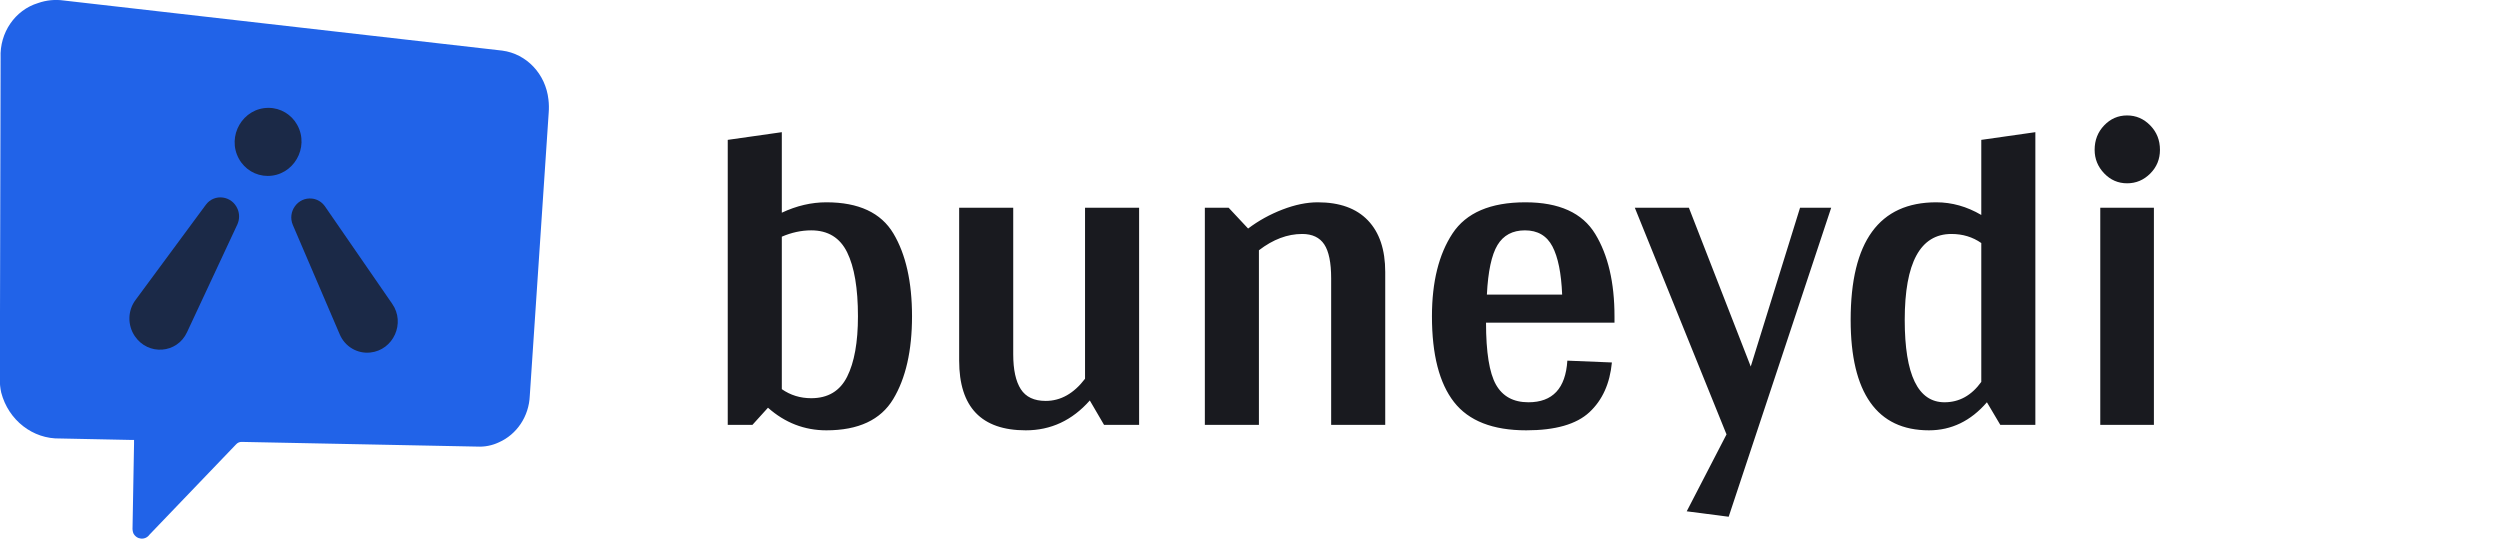
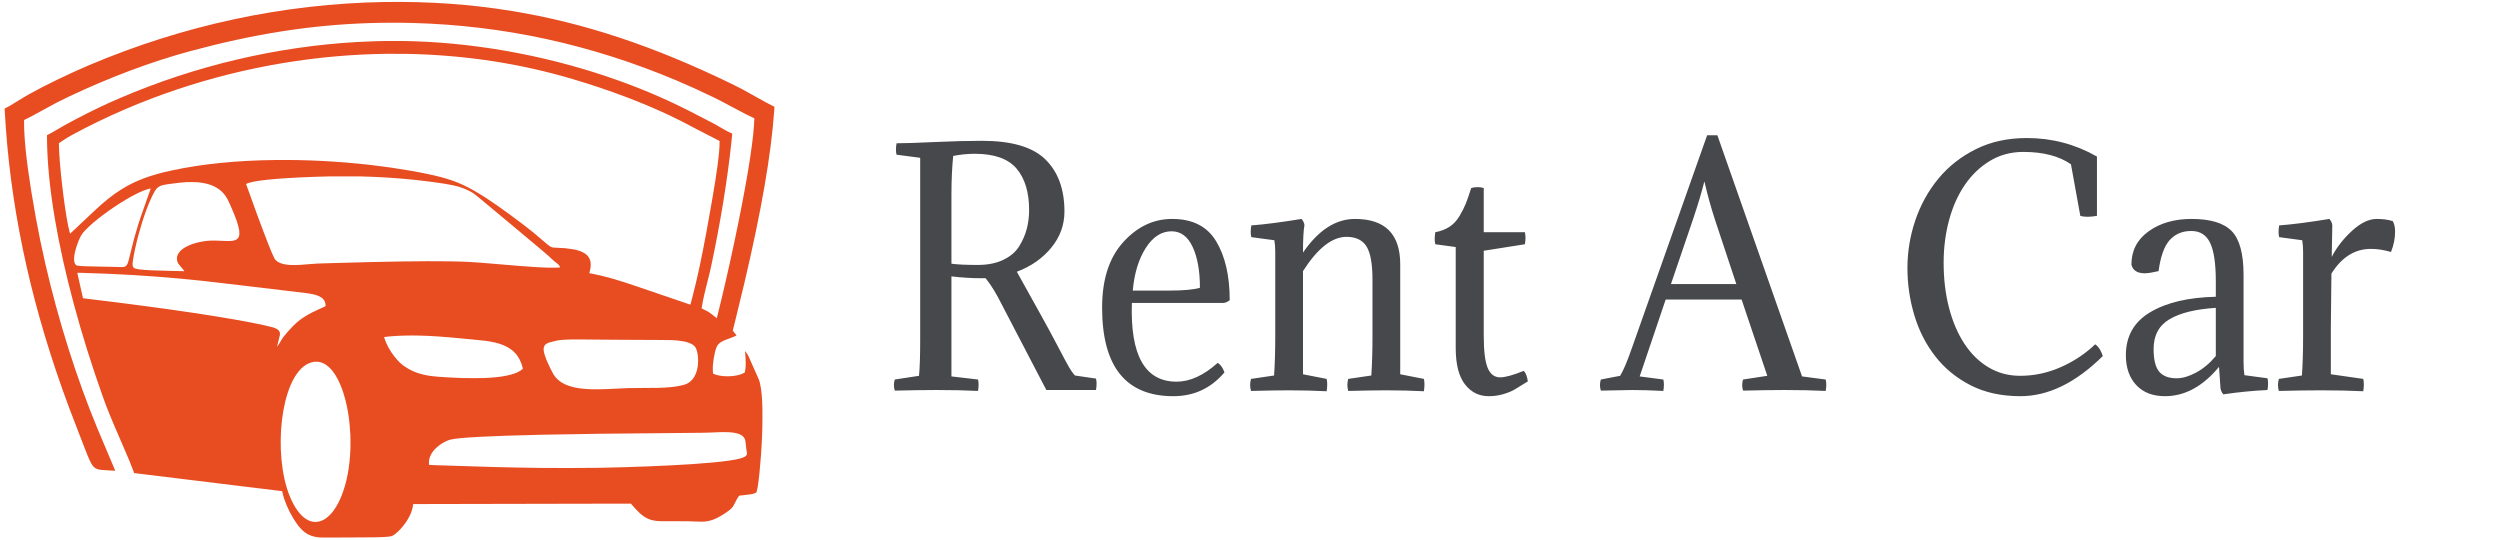
<svg xmlns="http://www.w3.org/2000/svg" viewBox="0 0 242.875 52.406">
  <defs>
    <style>
      .cls-1, .cls-3 {
        fill: #191a1f;
      }

      .cls-1, .cls-2, .cls-3 {
        fill-rule: evenodd;
      }

      .cls-2 {
-         fill: #2163e8;
+         fill: #e84c21;
      }

      .cls-3 {
        opacity: 0.8;
      }
    </style>
  </defs>
-   <path id="write" class="cls-1" d="M 80.282 19.654 C 83.42 19.654 85.591 20.665 86.796 22.687 C 88 24.708 88.603 27.39 88.603 30.73 C 88.603 34.07 87.993 36.752 86.774 38.774 C 85.556 40.795 83.392 41.806 80.282 41.806 C 78.153 41.806 76.261 41.074 74.609 39.609 L 73.096 41.279 L 70.7 41.279 L 70.7 13.588 L 75.953 12.841 L 75.953 20.665 C 77.382 19.991 78.825 19.654 80.282 19.654 Z M 78.811 38.686 C 80.436 38.686 81.599 37.989 82.299 36.597 C 82.999 35.206 83.35 33.25 83.35 30.73 C 83.35 28.005 82.999 25.932 82.299 24.51 C 81.599 23.089 80.436 22.379 78.811 22.379 C 77.858 22.379 76.906 22.584 75.953 22.994 L 75.953 37.807 C 76.794 38.393 77.746 38.686 78.811 38.686 Z M 110.664 20.181 L 110.664 41.279 L 107.26 41.279 L 105.874 38.905 C 104.165 40.839 102.091 41.806 99.654 41.806 C 95.339 41.806 93.182 39.55 93.182 35.037 L 93.182 20.181 L 98.435 20.181 L 98.435 34.422 C 98.435 35.917 98.68 37.045 99.17 37.807 C 99.661 38.568 100.466 38.949 101.587 38.949 C 103.044 38.949 104.319 38.231 105.411 36.796 L 105.411 20.181 L 110.664 20.181 Z M 128.019 19.654 C 130.148 19.654 131.773 20.24 132.894 21.412 C 134.015 22.584 134.575 24.254 134.575 26.423 L 134.575 41.279 L 129.322 41.279 L 129.322 27.038 C 129.322 25.514 129.098 24.415 128.65 23.741 C 128.201 23.067 127.487 22.73 126.506 22.73 C 125.077 22.73 123.677 23.258 122.304 24.313 L 122.304 41.279 L 117.051 41.279 L 117.051 20.181 L 119.362 20.181 L 121.253 22.203 C 122.262 21.441 123.375 20.826 124.593 20.357 C 125.813 19.888 126.955 19.654 128.019 19.654 Z M 156.848 31.345 L 144.367 31.345 C 144.367 34.217 144.689 36.224 145.333 37.367 C 145.978 38.51 147.028 39.081 148.485 39.081 C 150.839 39.081 152.099 37.733 152.268 35.037 L 156.596 35.213 C 156.4 37.264 155.672 38.876 154.411 40.048 C 153.15 41.22 151.105 41.806 148.275 41.806 C 145.025 41.806 142.686 40.89 141.257 39.058 C 139.828 37.228 139.114 34.451 139.114 30.73 C 139.114 27.39 139.779 24.708 141.109 22.687 C 142.44 20.665 144.801 19.654 148.191 19.654 C 151.469 19.654 153.731 20.679 154.977 22.73 C 156.225 24.782 156.848 27.448 156.848 30.73 L 156.848 31.345 Z M 148.149 22.379 C 146.944 22.379 146.055 22.855 145.48 23.807 C 144.906 24.759 144.563 26.364 144.451 28.62 L 151.763 28.62 C 151.679 26.54 151.364 24.979 150.817 23.938 C 150.271 22.899 149.382 22.379 148.149 22.379 Z M 177.901 20.181 L 167.941 50.201 L 163.865 49.674 L 167.731 42.202 L 158.822 20.181 L 164.075 20.181 L 170.085 35.609 L 174.875 20.181 L 177.901 20.181 Z M 197.735 12.841 L 197.735 41.279 L 194.331 41.279 L 193.029 39.081 C 191.46 40.898 189.583 41.806 187.397 41.806 C 184.876 41.806 182.978 40.905 181.704 39.102 C 180.429 37.301 179.791 34.627 179.791 31.082 C 179.791 23.463 182.565 19.654 188.112 19.654 C 189.625 19.654 191.082 20.064 192.482 20.884 L 192.482 13.588 L 197.735 12.841 Z M 188.91 39.081 C 190.339 39.081 191.53 38.422 192.482 37.103 L 192.482 23.61 C 191.642 23.023 190.675 22.73 189.583 22.73 C 186.557 22.73 185.044 25.514 185.044 31.082 C 185.044 36.415 186.333 39.081 188.91 39.081 Z M 206.646 17.808 C 205.778 17.808 205.035 17.485 204.419 16.841 C 203.803 16.196 203.494 15.434 203.494 14.555 C 203.494 13.617 203.803 12.826 204.419 12.182 C 205.035 11.537 205.778 11.215 206.646 11.215 C 207.515 11.215 208.264 11.537 208.894 12.182 C 209.525 12.826 209.84 13.617 209.84 14.555 C 209.84 15.463 209.525 16.232 208.894 16.862 C 208.264 17.492 207.515 17.808 206.646 17.808 Z M 209.252 41.279 L 204.041 41.279 L 204.041 20.181 L 209.252 20.181 L 209.252 41.279 Z" style="" />
-   <path id="Shape" class="cls-2" d="M 13.022 42.738 L 12.641 42.738 L 5.85 42.599 C 3.185 42.667 0.819 40.824 0.117 38.134 C 0.02 37.697 -0.025 37.25 -0.015 36.803 C 0.003 26.668 0.027 16.268 0.059 5.604 C -0.042 3.171 1.458 0.981 3.692 0.299 C 4.497 0.014 5.353 -0.071 6.195 0.049 C 21.351 1.781 35.518 3.397 48.789 4.916 C 51.159 5.225 53.016 7.194 53.282 9.675 C 53.332 10.098 53.34 10.524 53.306 10.948 C 52.685 20.322 52.072 29.487 51.469 38.443 C 51.391 40.441 50.212 42.211 48.447 42.981 C 47.798 43.283 47.091 43.422 46.382 43.387 C 39.034 43.242 31.41 43.09 23.512 42.932 C 23.293 42.916 23.08 43.005 22.932 43.173 C 20.146 46.083 17.345 49.004 14.527 51.937 C 14.114 52.516 13.264 52.439 12.951 51.796 C 12.887 51.613 12.862 51.417 12.877 51.223 C 12.922 48.54 12.971 45.839 13.022 43.119 C 13.017 43.005 13.019 42.888 13.022 42.738 Z" style="" />
-   <g id="hands" transform="matrix(1.628945, 0, 0, 1.70006, -3.516088, -2.478769)" style="">
-     <path class="cls-3" d="M 13.312 20.443 C 12.725 21.665 10.998 21.793 10.202 20.672 C 9.754 20.042 9.769 19.205 10.241 18.601 L 14.437 13.157 C 14.947 12.5 16 12.639 16.331 13.408 C 16.453 13.689 16.445 14.007 16.314 14.283 L 13.312 20.443 Z" style="transform-origin: 12.533px 17.979px;" />
-     <path class="cls-3" d="M 19.885 8.596 C 20.635 9.897 19.653 11.515 18.118 11.511 C 17.407 11.509 16.756 11.137 16.408 10.533 C 15.66 9.236 16.643 7.618 18.175 7.622 C 18.886 7.623 19.54 7.996 19.885 8.596 Z M 25.55 18.82 C 26.35 19.918 25.623 21.465 24.241 21.603 C 23.463 21.682 22.726 21.261 22.419 20.563 L 19.622 14.311 C 19.286 13.553 19.921 12.716 20.765 12.806 C 21.074 12.837 21.353 12.999 21.535 13.245 L 25.55 18.82 Z" style="transform-origin: 18.804px 15.996px;" />
-   </g>
+   <path class="cls-2" d="M 37.314 0.196 C 32.489 0.274 27.591 0.835 22.802 1.859 C 17.946 2.898 13.219 4.395 8.606 6.354 C 6.651 7.185 4.382 8.283 2.88 9.124 C 2.408 9.389 2.278 9.467 1.754 9.794 C 1.072 10.221 0.731 10.418 0.504 10.519 C 0.478 10.53 0.455 10.543 0.453 10.55 C 0.451 10.557 0.455 10.665 0.462 10.793 C 0.947 19.704 2.786 28.585 6.048 37.779 C 6.504 39.065 6.885 40.081 7.551 41.787 C 7.7 42.165 7.922 42.742 8.045 43.067 C 8.428 44.066 8.542 44.354 8.68 44.655 C 8.959 45.267 9.166 45.494 9.541 45.599 C 9.701 45.642 9.908 45.664 10.433 45.691 C 10.614 45.701 10.86 45.714 10.979 45.724 C 11.097 45.732 11.196 45.737 11.198 45.735 C 11.199 45.733 10.832 44.865 10.383 43.806 C 9.934 42.745 9.512 41.744 9.444 41.579 C 7.436 36.729 5.681 31.172 4.4 25.607 C 4.045 24.062 3.752 22.639 3.462 21.046 C 2.854 17.715 2.485 14.995 2.375 13.076 C 2.347 12.58 2.329 11.974 2.339 11.775 L 2.344 11.656 L 2.46 11.602 C 2.866 11.407 3.239 11.21 4.124 10.719 C 5.468 9.977 5.721 9.844 6.704 9.379 C 10.624 7.523 14.748 5.976 18.445 4.978 C 24.699 3.288 30.186 2.428 35.903 2.242 C 37.149 2.2 38.801 2.197 40.085 2.231 C 48.941 2.471 57.4 4.312 65.72 7.816 C 66.843 8.288 68.013 8.819 69.249 9.419 C 69.919 9.745 70.1 9.838 71.122 10.387 C 72.253 10.996 72.679 11.214 73.141 11.425 L 73.281 11.488 L 73.281 11.561 C 73.281 11.653 73.269 11.906 73.253 12.143 C 73.11 14.336 72.433 18.359 71.346 23.493 C 70.81 26.029 70.165 28.833 69.71 30.617 C 69.67 30.778 69.634 30.911 69.634 30.913 C 69.633 30.915 69.585 30.877 69.53 30.831 C 69.321 30.65 68.961 30.381 68.825 30.299 C 68.786 30.276 68.664 30.213 68.555 30.159 C 68.444 30.106 68.313 30.038 68.261 30.01 L 68.168 29.956 L 68.173 29.902 C 68.18 29.818 68.23 29.527 68.272 29.305 C 68.358 28.87 68.459 28.434 68.724 27.384 C 68.928 26.578 69 26.276 69.088 25.866 C 69.963 21.782 70.659 17.529 71.039 13.964 C 71.07 13.678 71.138 12.999 71.138 12.982 C 71.138 12.978 71.105 12.962 71.065 12.946 C 70.857 12.866 70.538 12.697 70.035 12.401 C 69.5 12.087 69.302 11.981 68.428 11.534 C 68.167 11.401 67.82 11.22 67.656 11.135 C 65.282 9.891 62.942 8.858 60.351 7.919 C 53.936 5.59 46.906 4.223 40.226 4.009 C 39.578 3.988 39.331 3.984 38.507 3.98 C 37.139 3.975 36.034 4.006 34.687 4.081 C 26.861 4.527 18.961 6.392 11.67 9.521 C 10.199 10.15 9.001 10.724 7.395 11.567 C 6.305 12.141 6.194 12.201 5.62 12.547 C 5.208 12.795 4.788 13.03 4.652 13.088 L 4.562 13.127 L 4.567 13.558 C 4.595 15.902 4.856 18.503 5.358 21.421 C 6.234 26.529 7.844 32.497 9.942 38.404 C 10.395 39.681 10.743 40.534 11.782 42.928 C 12.51 44.601 12.741 45.152 12.961 45.757 L 13.033 45.956 L 13.063 45.964 C 13.081 45.967 15.029 46.205 17.396 46.493 C 19.762 46.782 22.984 47.175 24.556 47.368 L 27.412 47.716 L 27.448 47.879 C 27.625 48.653 28.001 49.545 28.51 50.383 C 28.75 50.779 28.957 51.065 29.187 51.317 C 29.713 51.893 30.225 52.139 31.06 52.215 C 31.147 52.222 31.328 52.225 31.7 52.223 C 31.985 52.221 33.054 52.219 34.075 52.215 C 36.224 52.211 36.884 52.199 37.478 52.159 C 37.816 52.136 37.979 52.111 38.077 52.072 C 38.283 51.985 38.595 51.735 38.89 51.418 C 39.299 50.98 39.616 50.513 39.846 50.015 C 40.006 49.665 40.097 49.351 40.139 49.01 L 40.144 48.97 L 47.73 48.954 C 51.901 48.946 56.66 48.935 58.304 48.933 L 61.294 48.928 L 61.377 49.028 C 61.53 49.209 61.94 49.651 62.062 49.767 C 62.633 50.302 63.073 50.521 63.746 50.603 C 64.015 50.636 64.06 50.636 65.403 50.635 C 66.269 50.634 66.798 50.635 66.961 50.641 C 67.096 50.648 67.335 50.657 67.491 50.664 C 68.128 50.691 68.364 50.687 68.641 50.648 C 69.001 50.596 69.344 50.483 69.74 50.279 C 70.275 50.007 70.95 49.538 71.124 49.321 C 71.228 49.188 71.285 49.093 71.452 48.756 C 71.575 48.51 71.645 48.383 71.716 48.281 C 71.808 48.15 71.797 48.159 71.895 48.144 C 71.943 48.137 72.137 48.115 72.327 48.096 C 72.822 48.044 73.029 48.013 73.209 47.959 C 73.301 47.933 73.438 47.874 73.463 47.851 C 73.643 47.696 73.941 44.812 74.038 42.27 C 74.064 41.617 74.067 41.436 74.071 40.705 C 74.075 39.98 74.07 39.549 74.05 39.122 C 73.997 38.006 73.886 37.269 73.705 36.831 C 73.628 36.643 72.725 34.617 72.683 34.534 C 72.648 34.467 72.387 34.086 72.381 34.094 C 72.38 34.095 72.387 34.191 72.396 34.311 C 72.435 34.742 72.444 34.909 72.444 35.242 C 72.445 35.568 72.438 35.678 72.409 35.897 C 72.394 36.01 72.367 36.167 72.362 36.173 C 72.342 36.189 72.229 36.256 72.168 36.285 C 71.897 36.416 71.529 36.503 71.063 36.543 C 70.909 36.557 70.484 36.558 70.329 36.545 C 69.914 36.512 69.555 36.43 69.335 36.322 C 69.288 36.3 69.277 36.29 69.273 36.271 C 69.261 36.209 69.252 36.103 69.248 35.952 C 69.229 35.318 69.395 34.281 69.595 33.773 C 69.706 33.488 69.861 33.325 70.181 33.156 C 70.326 33.079 70.473 33.019 70.851 32.883 C 71.169 32.768 71.368 32.686 71.485 32.621 L 71.553 32.583 L 71.372 32.354 C 71.271 32.229 71.189 32.123 71.19 32.12 C 71.19 32.116 71.275 31.772 71.38 31.355 C 71.749 29.868 72.026 28.728 72.306 27.536 C 73.975 20.455 74.914 15.03 75.219 10.703 C 75.232 10.525 75.24 10.377 75.237 10.374 C 75.234 10.371 75.16 10.334 75.075 10.291 C 74.7 10.108 74.158 9.813 73.371 9.369 C 72.187 8.7 71.898 8.547 71.087 8.152 C 63.499 4.463 56.713 2.21 49.749 1.071 C 45.753 0.415 41.618 0.124 37.314 0.196 Z M 39.539 5.234 C 45.183 5.344 50.524 6.16 55.711 7.705 C 57.547 8.252 59.082 8.769 60.872 9.443 C 62.192 9.94 63.857 10.644 65.053 11.211 C 65.833 11.579 66.271 11.803 67.848 12.636 C 68.608 13.036 69.302 13.395 69.77 13.626 L 69.905 13.695 L 69.905 13.88 C 69.905 14.856 69.661 16.702 69.143 19.662 C 69.06 20.138 68.708 22.101 68.609 22.642 C 68.164 25.073 67.725 27.108 67.259 28.898 C 67.098 29.513 67.075 29.597 67.061 29.595 C 67.045 29.592 62.241 27.953 61.983 27.863 C 60.235 27.25 58.615 26.787 57.501 26.587 C 57.365 26.562 57.252 26.542 57.251 26.54 C 57.249 26.539 57.261 26.496 57.275 26.445 C 57.314 26.316 57.348 26.164 57.369 26.032 C 57.383 25.939 57.387 25.888 57.387 25.725 C 57.387 25.516 57.377 25.44 57.331 25.289 C 57.158 24.721 56.609 24.375 55.616 24.208 C 55.123 24.126 54.67 24.084 54.125 24.07 C 53.745 24.06 53.662 24.048 53.515 23.976 C 53.348 23.893 53.192 23.77 52.586 23.24 C 52.209 22.91 52.06 22.785 51.776 22.556 C 50.56 21.571 48.371 19.974 47.233 19.241 C 45.529 18.142 44.466 17.647 42.903 17.223 C 41.348 16.803 38.626 16.328 36.061 16.032 C 32.93 15.67 29.785 15.508 26.684 15.546 C 22.961 15.592 19.669 15.924 16.744 16.547 C 14.593 17.005 13.121 17.56 11.747 18.428 C 10.924 18.947 10.073 19.626 9.15 20.503 C 8.579 21.044 6.813 22.704 6.811 22.702 C 6.796 22.697 6.683 22.235 6.618 21.918 C 6.223 19.988 5.745 15.816 5.726 14.1 L 5.723 13.91 L 6.138 13.634 C 6.536 13.371 6.573 13.349 6.982 13.122 C 8.492 12.291 10.388 11.371 12.187 10.6 C 18.68 7.816 25.673 6.069 32.768 5.463 C 34.334 5.329 35.964 5.247 37.561 5.227 C 37.937 5.222 39.128 5.226 39.539 5.234 Z M 35.017 17.137 C 36.719 17.187 37.915 17.255 39.354 17.382 C 40.597 17.493 42.034 17.668 43.182 17.848 C 44.366 18.034 45.055 18.247 45.769 18.647 C 46.116 18.841 45.834 18.612 49.643 21.796 C 52.667 24.322 53.15 24.729 53.325 24.894 C 53.765 25.314 53.852 25.39 54.043 25.529 C 54.207 25.648 54.259 25.696 54.313 25.775 C 54.35 25.827 54.422 25.971 54.415 25.977 C 54.405 25.988 54.138 26.002 53.87 26.007 C 52.94 26.024 51.663 25.943 48.174 25.645 C 45.823 25.443 45.266 25.412 43.547 25.388 C 40.95 25.352 37.714 25.403 32.077 25.566 C 30.654 25.607 30.767 25.603 30.004 25.666 C 29.239 25.73 29.095 25.739 28.716 25.748 C 28.232 25.758 27.843 25.727 27.52 25.65 C 27.098 25.55 26.8 25.356 26.656 25.09 C 26.431 24.676 25.872 23.259 24.979 20.849 C 24.575 19.755 23.9 17.887 23.907 17.879 C 23.923 17.862 24.065 17.799 24.164 17.767 C 25.106 17.463 27.959 17.234 32.042 17.136 C 32.487 17.127 34.646 17.128 35.017 17.137 Z M 19.199 17.705 C 19.571 17.739 19.862 17.788 20.144 17.865 C 21.04 18.106 21.678 18.582 22.081 19.313 C 22.142 19.42 22.317 19.798 22.471 20.149 C 22.927 21.187 23.151 21.833 23.233 22.356 C 23.249 22.446 23.251 22.497 23.252 22.642 C 23.252 22.8 23.251 22.827 23.234 22.892 C 23.19 23.074 23.098 23.199 22.95 23.279 C 22.828 23.346 22.712 23.38 22.503 23.405 C 22.347 23.424 21.903 23.418 21.428 23.393 C 20.667 23.35 20.303 23.363 19.759 23.448 C 18.687 23.618 17.804 24.011 17.423 24.49 C 17.321 24.617 17.243 24.769 17.212 24.903 C 17.175 25.056 17.184 25.247 17.234 25.41 C 17.285 25.571 17.285 25.573 17.543 25.888 C 17.675 26.047 17.795 26.19 17.811 26.203 C 17.836 26.222 17.876 26.281 17.907 26.337 C 17.912 26.347 17.887 26.348 17.737 26.343 C 17.562 26.339 17.224 26.33 16.478 26.315 C 14.975 26.284 14.15 26.245 13.603 26.179 C 13.213 26.132 13.045 26.079 12.958 25.973 C 12.867 25.864 12.858 25.722 12.914 25.314 C 13.005 24.665 13.215 23.698 13.459 22.796 C 13.945 21.007 14.516 19.478 15.031 18.587 C 15.177 18.336 15.295 18.215 15.496 18.106 C 15.688 18.004 15.879 17.954 16.273 17.899 C 17.218 17.769 17.632 17.722 18.076 17.696 C 18.284 17.683 19.028 17.689 19.199 17.705 Z M 14.13 19.775 C 13.625 21.199 13.567 21.369 13.404 21.892 C 13.119 22.814 12.93 23.511 12.666 24.62 C 12.544 25.138 12.509 25.272 12.463 25.424 C 12.362 25.743 12.256 25.876 12.061 25.924 C 11.939 25.955 11.727 25.956 11.265 25.931 C 11.104 25.922 10.628 25.912 9.735 25.9 C 8.548 25.884 7.872 25.857 7.563 25.814 C 7.451 25.798 7.404 25.777 7.345 25.709 C 7.129 25.469 7.149 24.889 7.402 24.056 C 7.53 23.639 7.728 23.147 7.874 22.886 C 8.213 22.283 9.628 21.079 11.269 19.995 C 12.65 19.084 13.853 18.473 14.546 18.329 C 14.598 18.32 14.641 18.313 14.643 18.316 C 14.645 18.32 14.414 18.976 14.13 19.775 Z M 7.976 26.509 C 9.058 26.54 9.691 26.561 10.421 26.593 C 13.569 26.727 16.565 26.951 19.745 27.291 C 20.048 27.322 21.578 27.502 23.145 27.687 C 24.711 27.874 26.778 28.118 27.738 28.234 C 29.832 28.481 30.048 28.509 30.376 28.582 C 30.76 28.664 31.025 28.765 31.225 28.909 C 31.306 28.965 31.324 28.98 31.397 29.059 C 31.534 29.207 31.606 29.372 31.626 29.596 C 31.639 29.741 31.642 29.735 31.533 29.792 C 31.417 29.851 31.333 29.89 30.915 30.075 C 30.373 30.316 30.137 30.435 29.753 30.667 C 29.06 31.086 28.656 31.437 27.961 32.222 C 27.58 32.653 27.501 32.759 27.303 33.091 C 27.244 33.19 27.169 33.316 27.137 33.369 C 27.067 33.484 26.915 33.709 26.911 33.704 C 26.904 33.696 26.993 33.327 27.063 33.077 C 27.199 32.588 27.219 32.461 27.182 32.305 C 27.147 32.149 27.051 32.046 26.852 31.939 C 26.636 31.826 26.408 31.761 25.64 31.592 C 22.389 30.879 16.446 29.987 8.762 29.06 C 8.378 29.013 8.063 28.975 8.062 28.973 C 8.059 28.969 7.509 26.518 7.509 26.509 C 7.509 26.498 7.642 26.498 7.976 26.509 Z M 40.853 32.604 C 41.996 32.635 43.193 32.718 44.814 32.879 C 45.045 32.902 45.53 32.948 45.889 32.979 C 47.064 33.085 47.47 33.139 47.99 33.253 C 49.402 33.562 50.239 34.207 50.647 35.296 C 50.693 35.417 50.765 35.657 50.785 35.755 L 50.799 35.823 L 50.772 35.847 C 50.288 36.303 49.199 36.593 47.585 36.697 C 47.08 36.73 46.927 36.734 46.058 36.736 C 45.089 36.737 44.741 36.729 43.754 36.676 C 42.8 36.626 42.274 36.585 41.866 36.529 C 40.918 36.401 40.167 36.145 39.482 35.712 C 39.121 35.485 38.918 35.317 38.637 35.013 C 38.185 34.526 37.785 33.916 37.522 33.32 C 37.423 33.097 37.307 32.758 37.323 32.741 C 37.33 32.736 37.554 32.711 37.831 32.684 C 38.73 32.603 39.755 32.576 40.853 32.604 Z M 57.776 32.991 C 58.145 32.997 59.083 33.004 59.86 33.007 C 60.637 33.01 61.604 33.016 62.007 33.019 C 62.411 33.023 63.227 33.027 63.82 33.027 C 65.152 33.032 65.441 33.04 65.897 33.088 C 66.71 33.175 67.253 33.371 67.504 33.668 C 67.583 33.764 67.632 33.859 67.682 34.018 C 67.858 34.576 67.869 35.376 67.71 35.97 C 67.582 36.45 67.358 36.824 67.049 37.077 C 66.869 37.223 66.664 37.326 66.42 37.394 C 65.973 37.518 65.327 37.611 64.602 37.653 C 64.13 37.68 63.949 37.684 62.655 37.688 C 61.823 37.69 61.212 37.698 61.05 37.704 C 60.728 37.717 60.314 37.735 59.844 37.759 C 58.338 37.836 57.612 37.841 56.854 37.783 C 55.277 37.664 54.296 37.214 53.771 36.371 C 53.633 36.149 53.267 35.397 53.102 34.995 C 52.778 34.21 52.732 33.761 52.947 33.517 C 53.043 33.407 53.166 33.337 53.396 33.265 C 53.536 33.22 54.094 33.085 54.224 33.064 C 54.473 33.023 54.937 32.992 55.483 32.979 C 55.76 32.973 57.137 32.978 57.776 32.991 Z M 30.909 35.147 C 31.266 35.19 31.598 35.351 31.931 35.642 C 32.029 35.727 32.219 35.933 32.314 36.052 C 32.996 36.921 33.528 38.352 33.82 40.111 C 33.926 40.757 33.996 41.42 34.036 42.202 C 34.05 42.466 34.054 43.263 34.045 43.568 C 33.984 45.339 33.697 46.871 33.178 48.174 C 33.108 48.355 32.931 48.734 32.846 48.897 C 32.388 49.757 31.858 50.326 31.278 50.573 C 30.901 50.738 30.51 50.752 30.13 50.618 C 29.551 50.417 29.001 49.864 28.533 49.015 C 28.022 48.083 27.663 46.933 27.457 45.571 C 27.086 43.103 27.271 40.273 27.941 38.202 C 28.328 37.007 28.846 36.134 29.471 35.622 C 29.783 35.368 30.134 35.208 30.5 35.153 C 30.595 35.138 30.807 35.135 30.909 35.147 Z M 70.875 41.992 C 71.724 42.059 72.175 42.251 72.344 42.623 C 72.411 42.773 72.438 42.918 72.471 43.313 C 72.491 43.54 72.503 43.625 72.539 43.827 C 72.575 44.031 72.579 44.078 72.563 44.139 C 72.542 44.22 72.49 44.279 72.367 44.364 C 71.959 44.643 70.204 44.892 67.255 45.089 C 64.783 45.254 61.419 45.387 58.133 45.449 C 57.27 45.465 53.784 45.473 52.806 45.461 C 49.51 45.422 46.92 45.355 42.21 45.19 C 41.92 45.18 41.694 45.168 41.691 45.164 C 41.687 45.159 41.679 45.111 41.674 45.059 C 41.611 44.425 41.998 43.75 42.727 43.222 C 43.061 42.981 43.454 42.785 43.754 42.709 C 44.588 42.506 47.47 42.35 52.606 42.235 C 55.922 42.162 59.948 42.11 65.975 42.066 C 68.179 42.049 68.807 42.039 69.265 42.014 C 69.455 42.003 69.697 41.991 69.803 41.987 C 70.045 41.977 70.718 41.98 70.875 41.992 Z" />
+   <path class="cls-3" d="M 102.538 9.083 Q 103.654 9.083 106.091 8.974 Q 108.527 8.866 110.514 8.866 Q 114.651 8.866 116.421 10.512 Q 118.19 12.159 118.19 15.099 Q 118.19 16.868 116.965 18.284 Q 115.74 19.699 113.753 20.407 Q 114.923 22.394 115.944 24.136 Q 116.965 25.878 117.428 26.722 Q 117.89 27.566 118.272 28.233 Q 118.653 28.899 118.83 29.144 Q 119.006 29.389 119.17 29.553 L 121.13 29.825 Q 121.239 30.233 121.13 30.832 L 116.502 30.832 L 112.392 23.374 Q 111.575 21.822 110.841 20.978 L 110.459 20.978 Q 109.071 20.978 107.656 20.815 L 107.656 29.634 L 110.133 29.907 Q 110.242 30.315 110.133 30.914 Q 108.418 30.832 106.268 30.832 Q 104.662 30.832 102.375 30.886 Q 102.212 30.396 102.375 29.907 L 104.634 29.58 Q 104.743 28.546 104.743 26.395 L 104.743 10.363 L 102.538 10.09 Q 102.43 9.682 102.538 9.083 Z M 107.656 13.602 L 107.656 19.699 Q 108.5 19.808 110.106 19.808 Q 111.494 19.808 112.487 19.359 Q 113.481 18.91 113.971 18.161 Q 114.461 17.413 114.679 16.623 Q 114.896 15.834 114.896 14.963 Q 114.896 12.622 113.726 11.315 Q 112.555 10.009 109.833 10.009 Q 108.826 10.009 107.819 10.199 Q 107.656 11.751 107.656 13.602 Z M 133.023 23.156 L 124.476 23.156 Q 124.231 30.097 128.641 30.097 Q 130.519 30.097 132.479 28.437 Q 132.887 28.682 133.105 29.28 Q 131.227 31.376 128.341 31.376 Q 121.7 31.376 121.7 23.564 Q 121.7 19.862 123.66 17.807 Q 125.619 15.752 128.233 15.752 Q 131.091 15.752 132.343 17.739 Q 133.595 19.726 133.595 22.911 Q 133.323 23.129 133.023 23.156 Z M 128.178 16.841 Q 126.763 16.841 125.769 18.311 Q 124.776 19.781 124.558 22.067 L 127.933 22.067 Q 129.947 22.067 130.818 21.822 Q 130.818 19.59 130.138 18.216 Q 129.457 16.841 128.178 16.841 Z M 146.903 21.114 Q 146.903 19.019 146.345 18.175 Q 145.787 17.331 144.481 17.331 Q 142.466 17.331 140.425 20.352 L 140.425 29.444 L 142.63 29.852 Q 142.738 30.288 142.63 30.941 Q 140.915 30.859 139.118 30.859 Q 137.866 30.859 135.58 30.914 Q 135.416 30.396 135.58 29.852 L 137.73 29.553 Q 137.839 28.056 137.839 26.096 L 137.839 18.637 Q 137.839 18.093 137.757 17.63 L 135.607 17.358 Q 135.498 16.95 135.607 16.324 Q 137.485 16.188 140.289 15.752 Q 140.534 16.024 140.561 16.297 Q 140.425 17.004 140.425 18.719 Q 142.575 15.752 145.27 15.752 Q 149.489 15.752 149.489 19.754 L 149.489 29.444 L 151.694 29.852 Q 151.803 30.288 151.694 30.941 Q 149.979 30.859 148.182 30.859 Q 146.93 30.859 144.644 30.914 Q 144.481 30.396 144.644 29.852 L 146.794 29.553 Q 146.903 28.056 146.903 26.096 Z M 157.274 13.03 L 157.274 16.923 L 161.112 16.923 Q 161.167 17.249 161.167 17.413 Q 161.167 17.658 161.112 17.984 L 157.274 18.556 L 157.274 26.041 Q 157.274 28.056 157.642 28.886 Q 158.009 29.716 158.799 29.716 Q 159.506 29.716 161.003 29.144 Q 161.276 29.389 161.385 30.07 Q 160.568 30.56 160.146 30.791 Q 159.724 31.023 159.084 31.199 Q 158.445 31.376 157.737 31.376 Q 156.376 31.376 155.519 30.328 Q 154.661 29.28 154.661 27.13 L 154.661 18.229 L 152.756 17.984 Q 152.701 17.712 152.701 17.521 Q 152.701 17.304 152.756 16.923 Q 153.518 16.787 154.076 16.446 Q 154.634 16.106 155.015 15.494 Q 155.396 14.881 155.6 14.405 Q 155.804 13.928 156.104 13.03 Q 156.349 12.949 156.703 12.949 Q 157.029 12.949 157.274 13.03 Z M 171.809 29.634 L 174.014 29.907 Q 174.123 30.315 174.014 30.914 Q 172.299 30.832 171.129 30.832 Q 170.476 30.832 168.189 30.886 Q 168.026 30.396 168.189 29.907 L 169.986 29.58 Q 170.421 28.927 171.074 27.157 L 178.097 8.376 L 179.05 8.376 L 186.944 29.634 L 189.148 29.907 Q 189.257 30.315 189.148 30.914 Q 187.434 30.832 185.31 30.832 Q 183.732 30.832 181.445 30.886 Q 181.282 30.396 181.445 29.907 L 183.704 29.58 L 181.309 22.857 L 174.232 22.857 Z M 177.852 12.486 L 177.825 12.486 Q 177.498 13.765 176.763 15.834 L 174.722 21.496 L 180.819 21.496 L 178.832 15.834 Q 178.26 14.173 177.852 12.486 Z M 214.269 26.803 Q 214.732 27.103 214.977 27.838 Q 211.193 31.376 207.301 31.376 Q 204.633 31.376 202.646 30.41 Q 200.659 29.444 199.353 27.851 Q 198.046 26.259 197.407 24.231 Q 196.767 22.203 196.767 20.08 Q 196.767 17.93 197.502 15.875 Q 198.237 13.82 199.652 12.2 Q 201.068 10.58 203.15 9.6 Q 205.232 8.621 207.9 8.621 Q 211.411 8.621 214.433 10.254 L 214.433 15.48 Q 213.943 15.562 213.562 15.562 Q 213.153 15.562 212.881 15.48 L 212.01 10.934 Q 210.35 9.845 207.573 9.845 Q 205.858 9.845 204.484 10.621 Q 203.109 11.397 202.143 12.717 Q 201.176 14.037 200.659 15.82 Q 200.142 17.603 200.142 19.617 Q 200.142 21.768 200.646 23.592 Q 201.149 25.415 202.075 26.749 Q 203 28.083 204.32 28.831 Q 205.641 29.58 207.274 29.58 Q 209.234 29.58 211.057 28.818 Q 212.881 28.056 214.269 26.803 Z M 219.714 27.212 Q 219.714 28.627 220.231 29.212 Q 220.749 29.798 221.865 29.798 Q 222.681 29.798 223.675 29.294 Q 224.668 28.791 225.512 27.838 L 225.512 23.592 Q 222.708 23.755 221.211 24.585 Q 219.714 25.415 219.714 27.212 Z M 225.512 22.612 L 225.512 21.223 Q 225.512 18.91 224.981 17.862 Q 224.451 16.814 223.226 16.814 Q 221.973 16.814 221.211 17.617 Q 220.449 18.42 220.177 20.352 Q 219.306 20.543 218.898 20.543 Q 217.836 20.543 217.646 19.781 Q 217.646 17.93 219.251 16.841 Q 220.857 15.752 223.253 15.752 Q 225.893 15.752 226.996 16.827 Q 228.098 17.903 228.098 20.679 L 228.098 28.355 Q 228.098 29.035 228.18 29.525 L 230.33 29.798 Q 230.439 30.206 230.33 30.832 Q 228.397 30.914 226.22 31.213 Q 226.002 30.995 225.948 30.669 L 225.811 28.791 Q 223.552 31.376 220.776 31.376 Q 219.061 31.376 218.095 30.396 Q 217.128 29.417 217.128 27.756 Q 217.128 25.252 219.401 23.973 Q 221.674 22.693 225.512 22.612 Z M 236.371 16.297 L 236.317 19.1 Q 236.997 17.848 238.208 16.8 Q 239.42 15.752 240.508 15.752 Q 241.352 15.752 242.006 15.943 Q 242.223 16.297 242.223 16.868 Q 242.223 17.766 241.842 18.665 Q 240.862 18.393 239.964 18.393 Q 237.732 18.393 236.289 20.57 L 236.235 25.334 L 236.235 29.444 L 239.256 29.852 Q 239.365 30.288 239.256 30.941 Q 237.541 30.859 235.337 30.859 Q 233.676 30.859 231.39 30.914 Q 231.226 30.396 231.39 29.852 L 233.54 29.553 Q 233.649 28.056 233.649 26.096 L 233.649 18.637 Q 233.649 18.093 233.567 17.63 L 231.417 17.358 Q 231.308 16.95 231.417 16.324 Q 233.295 16.188 236.099 15.752 Q 236.344 16.024 236.371 16.297 Z" transform="matrix(1.042234, 0, 0, 1.102134, -19.77032, 3.908539)" style="line-height: 43.552px;" />
</svg>
